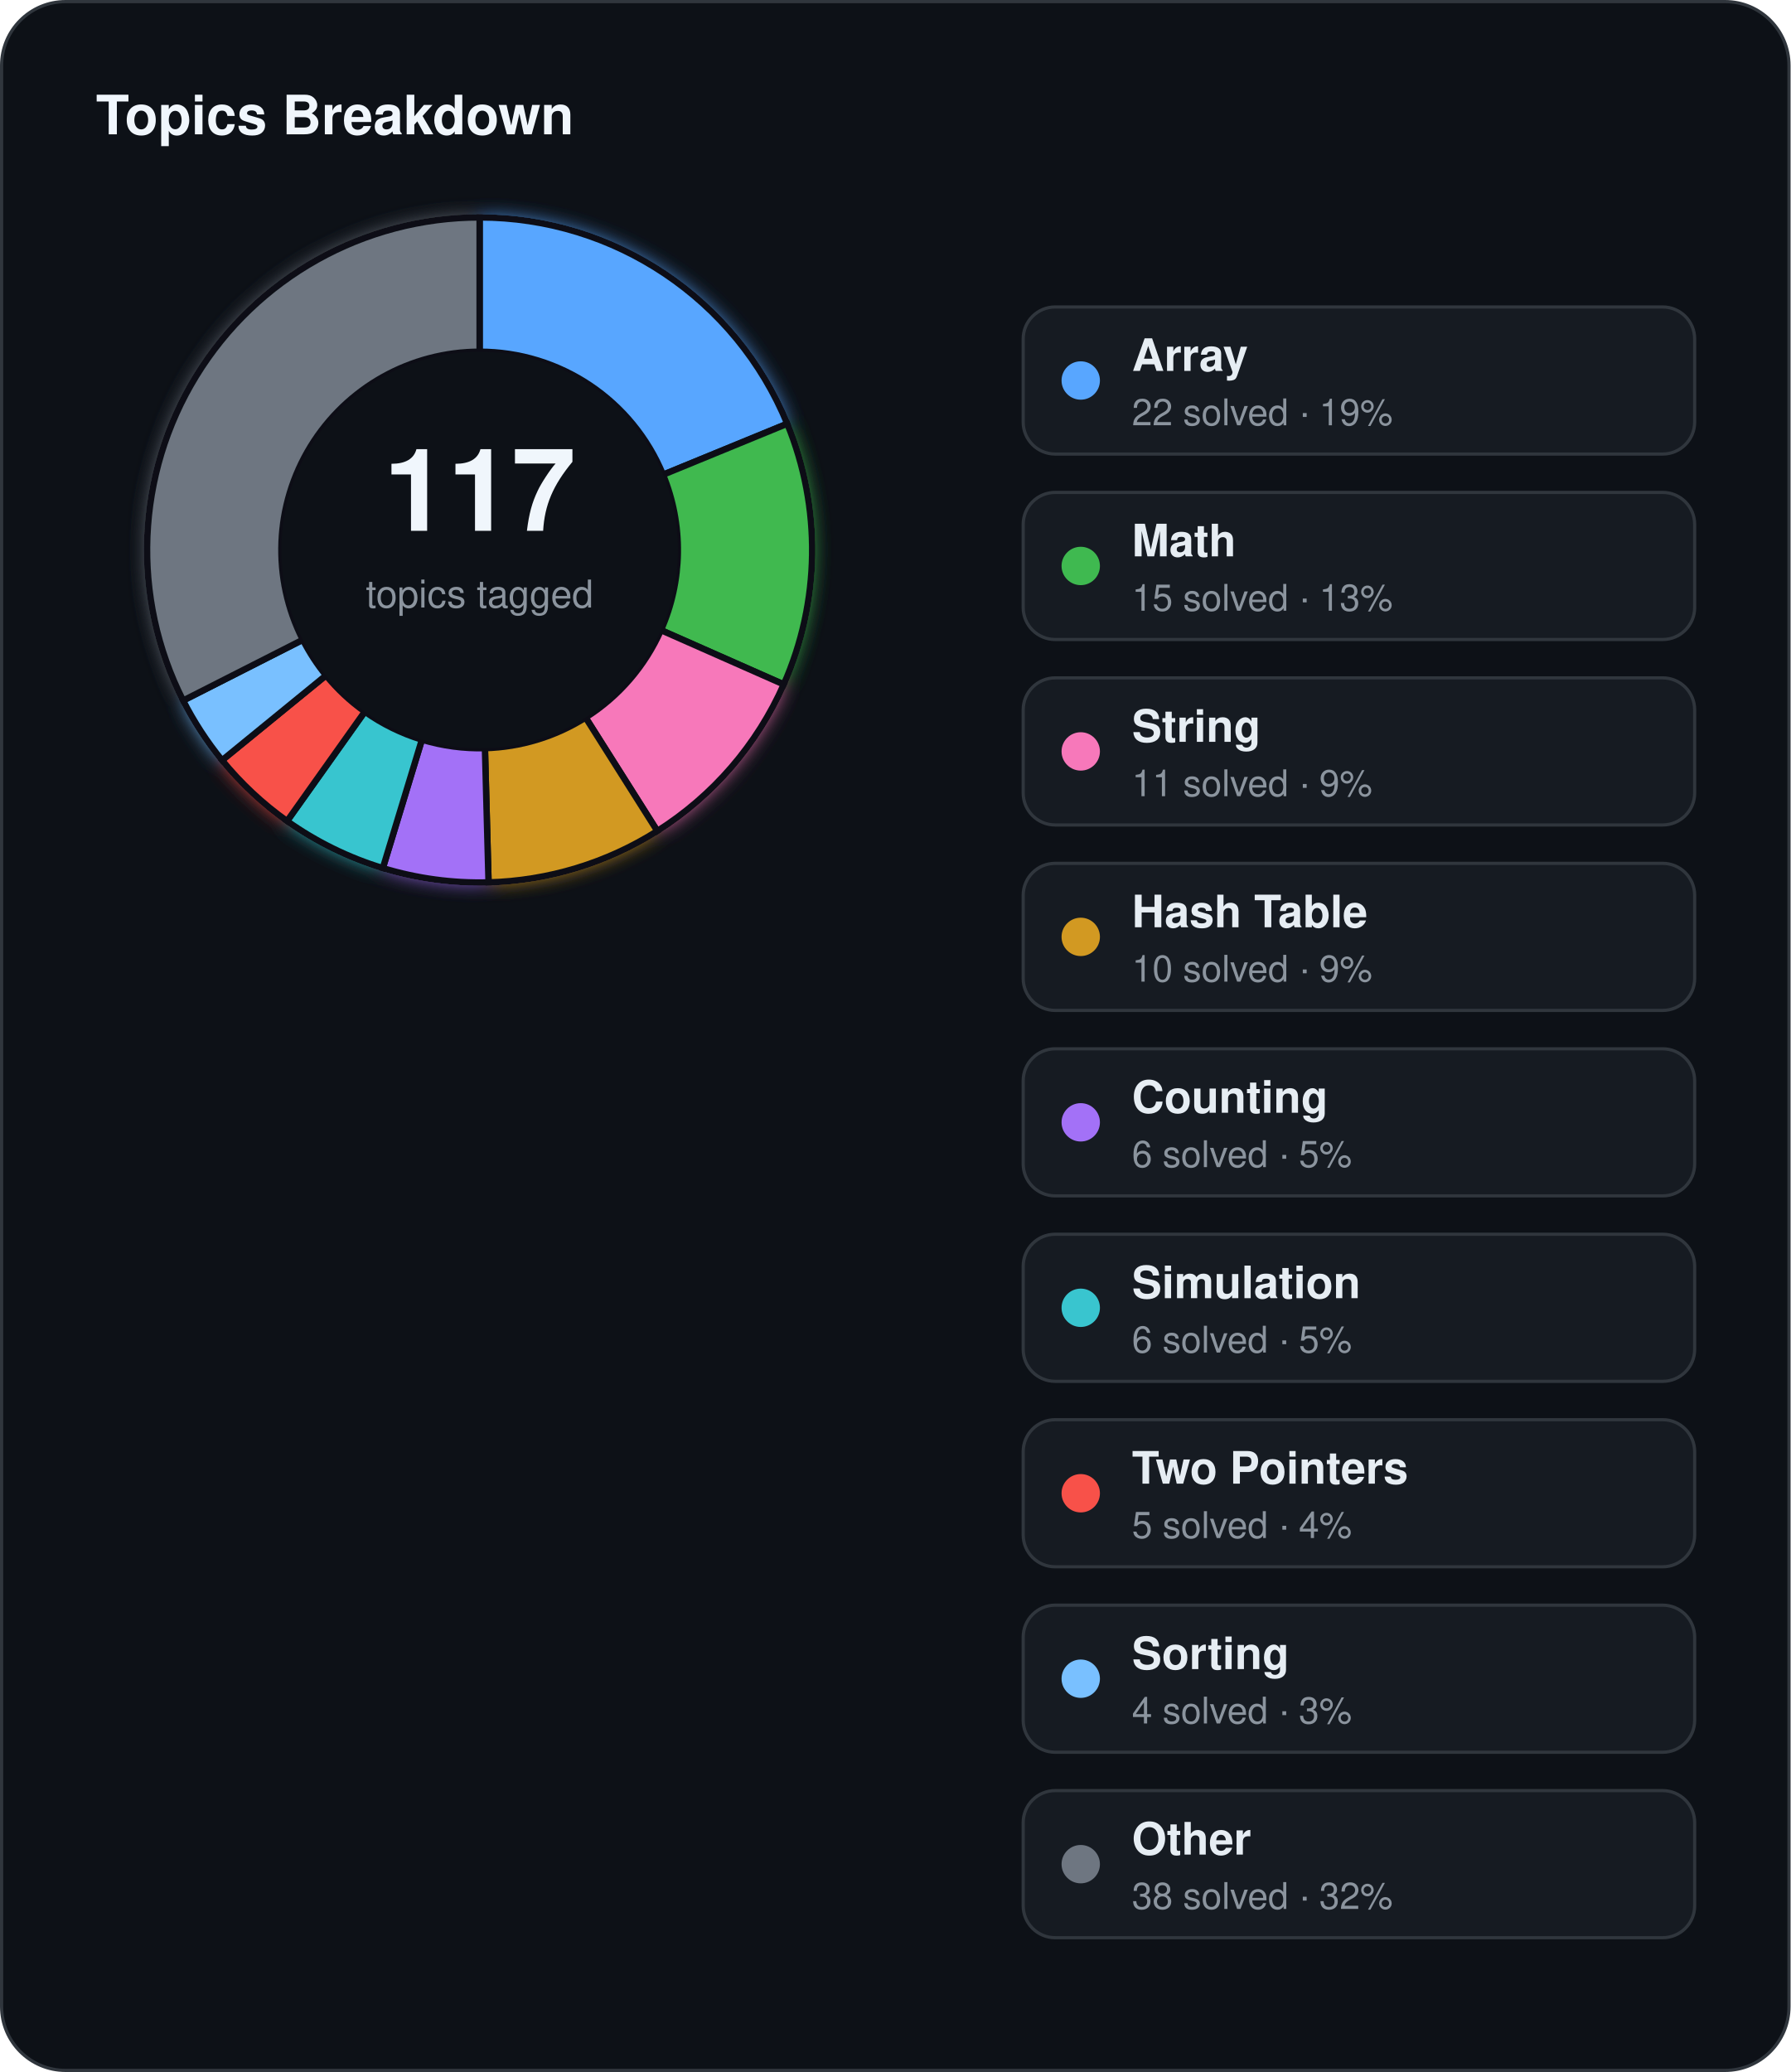
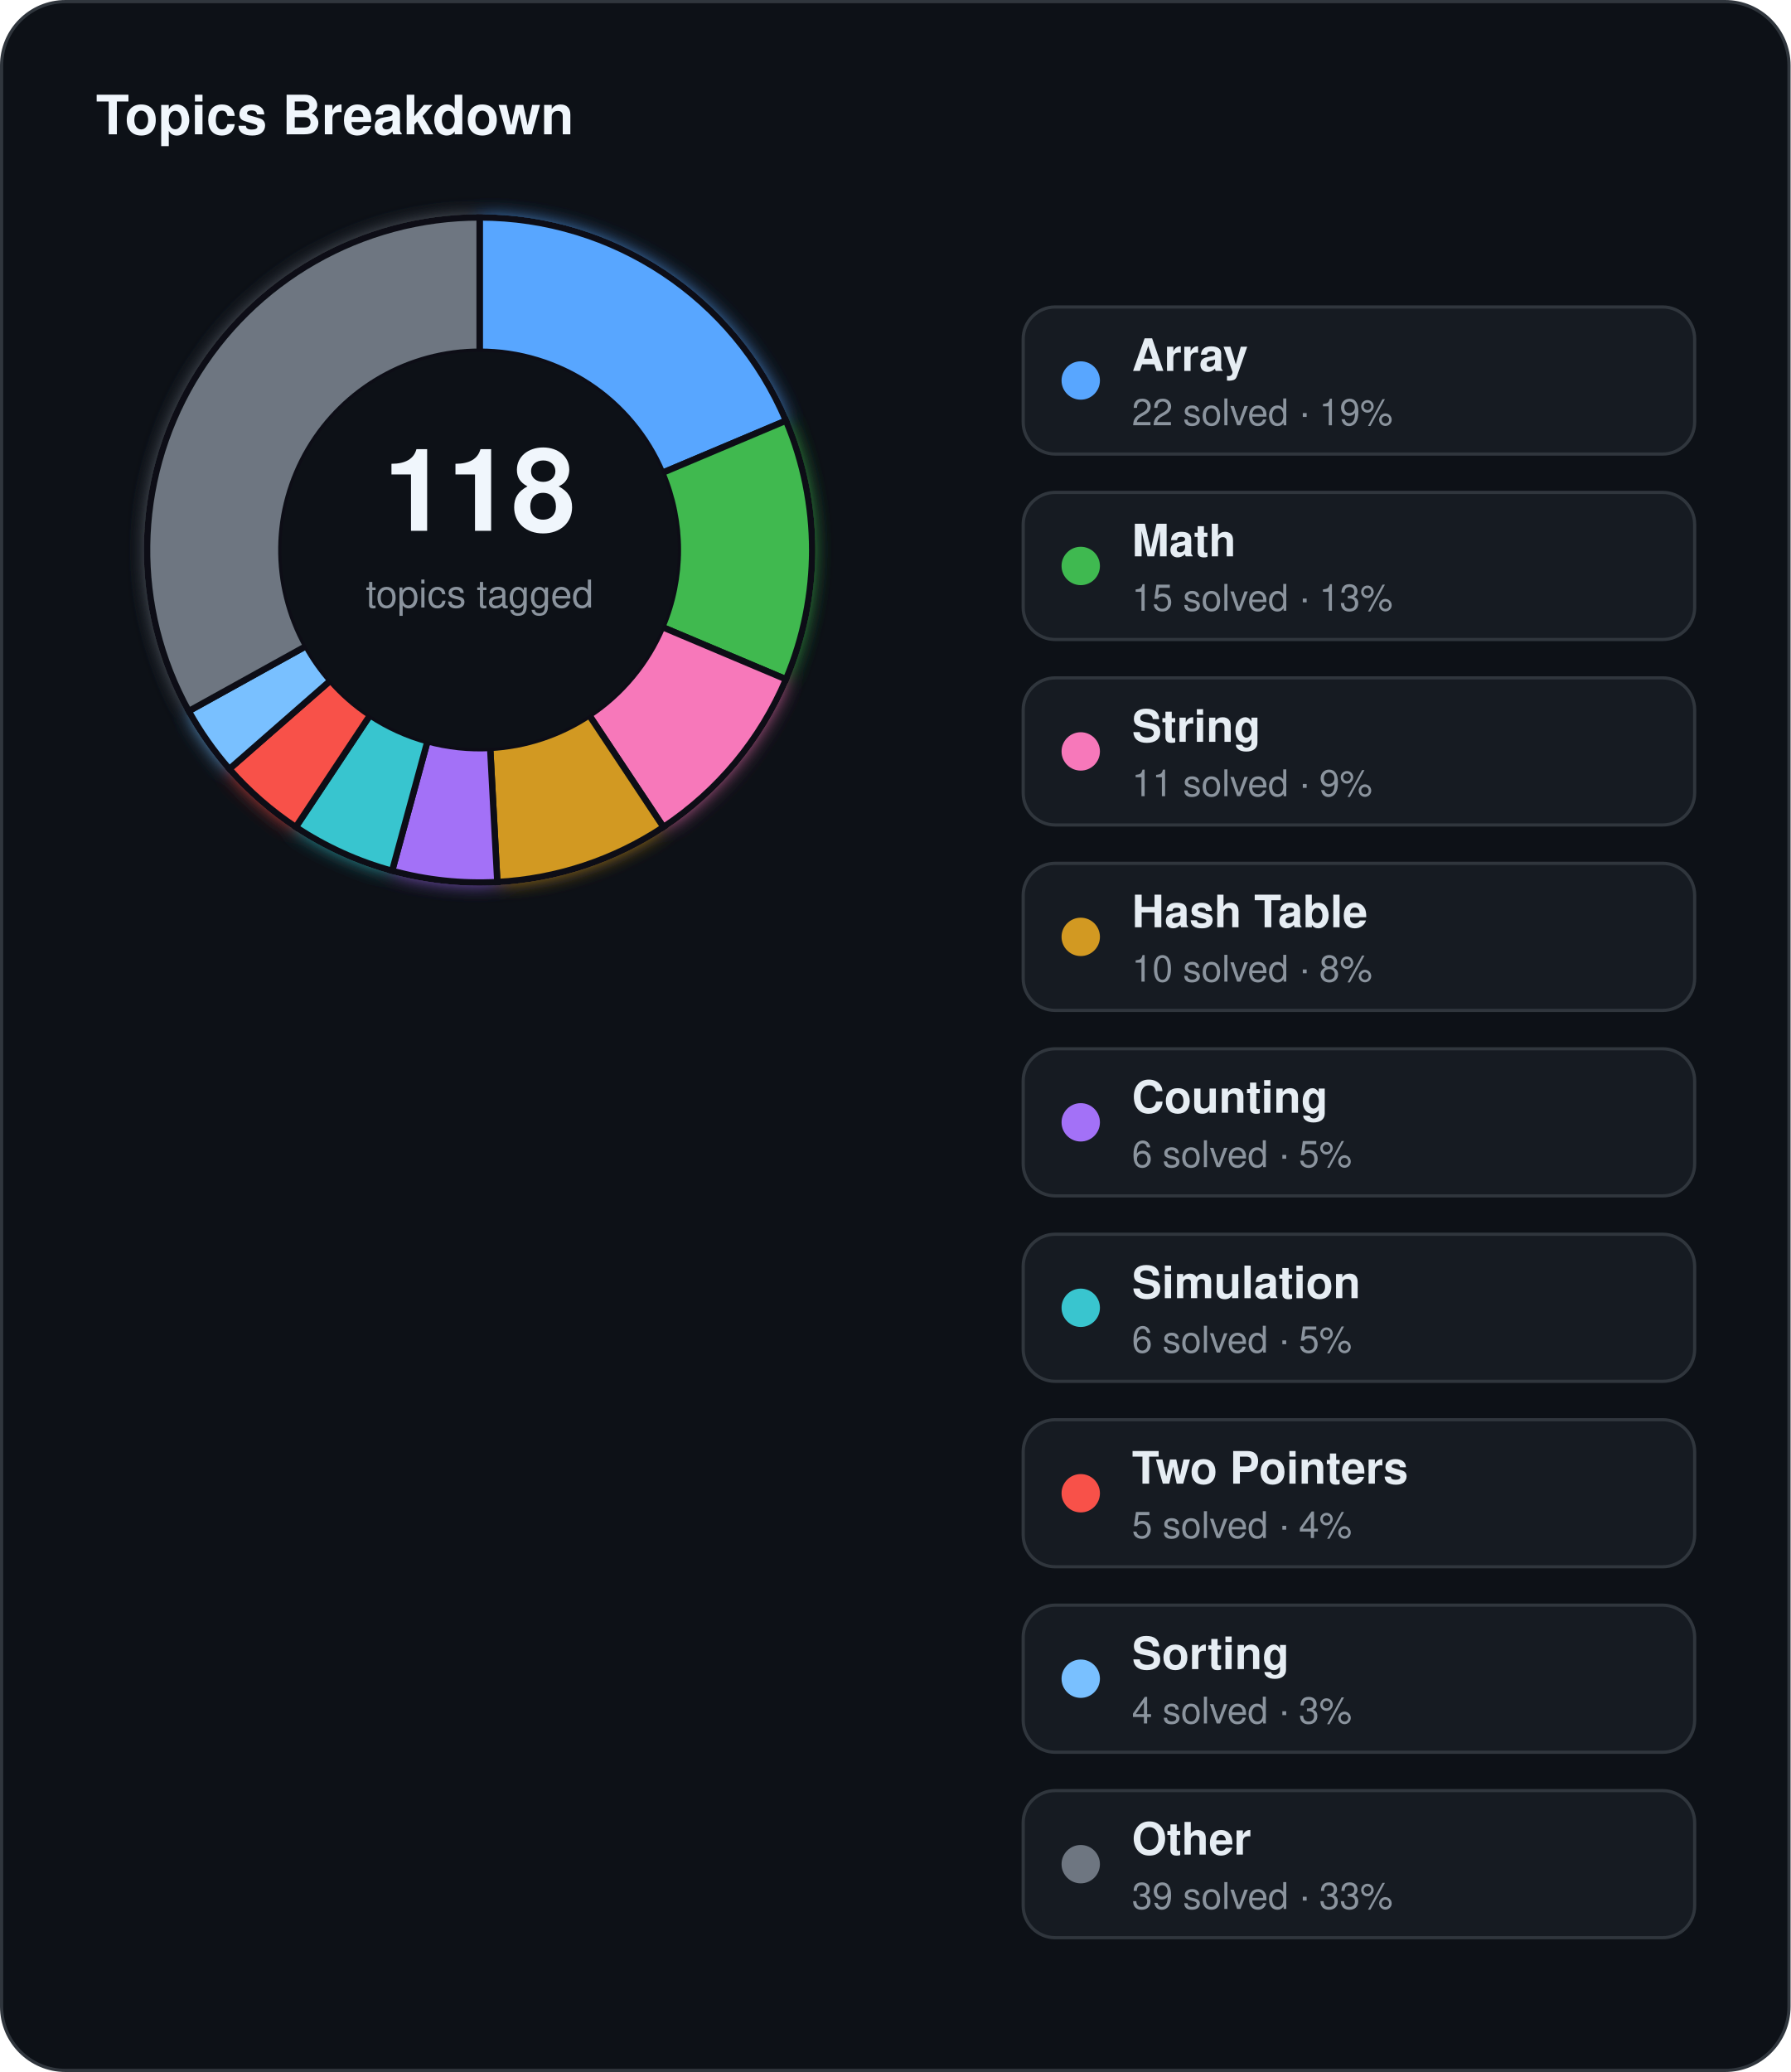
<svg xmlns="http://www.w3.org/2000/svg" width="560" height="648" viewBox="0 0 560 648">
  <defs>
    <filter id="topics-glow" x="-60%" y="-60%" width="220%" height="220%">
      <feGaussianBlur stdDeviation="3" result="blur" />
      <feMerge>
        <feMergeNode in="blur" />
        <feMergeNode in="SourceGraphic" />
      </feMerge>
    </filter>
  </defs>
  <rect x="0.5" y="0.5" width="559" height="647" rx="20" fill="#0d1117" stroke="#30363d" stroke-width="1" />
  <text x="30" y="42" fill="#f0f6fc" font-family="Segoe UI, Helvetica, Arial, sans-serif" font-size="17" font-weight="700">Topics Breakdown</text>
  <g filter="url(#topics-glow)">
-     <path d="M 150.00,68.00 A 104,104 0 0 1 246.22,132.52 L 207.36,148.47 A 62,62 0 0 0 150.00,110.00 Z" fill="#58a6ff" stroke="#0d1117" stroke-width="2" />
-     <path d="M 246.22,132.52 A 104,104 0 0 1 245.12,214.05 L 206.71,197.07 A 62,62 0 0 0 207.36,148.47 Z" fill="#3fb950" stroke="#0d1117" stroke-width="2" />
-     <path d="M 245.12,214.05 A 104,104 0 0 1 205.58,259.90 L 183.14,224.40 A 62,62 0 0 0 206.71,197.07 Z" fill="#f778ba" stroke="#0d1117" stroke-width="2" />
-     <path d="M 205.58,259.90 A 104,104 0 0 1 152.79,275.96 L 151.66,233.98 A 62,62 0 0 0 183.14,224.40 Z" fill="#d29922" stroke="#0d1117" stroke-width="2" />
-     <path d="M 152.79,275.96 A 104,104 0 0 1 119.73,271.50 L 131.95,231.32 A 62,62 0 0 0 151.66,233.98 Z" fill="#a371f7" stroke="#0d1117" stroke-width="2" />
-     <path d="M 119.73,271.50 A 104,104 0 0 1 89.78,256.79 L 114.10,222.55 A 62,62 0 0 0 131.95,231.32 Z" fill="#39c5cf" stroke="#0d1117" stroke-width="2" />
-     <path d="M 89.78,256.79 A 104,104 0 0 1 69.44,237.77 L 101.97,211.21 A 62,62 0 0 0 114.10,222.55 Z" fill="#f85149" stroke="#0d1117" stroke-width="2" />
-     <path d="M 69.44,237.77 A 104,104 0 0 1 57.27,219.09 L 94.72,200.07 A 62,62 0 0 0 101.97,211.21 Z" fill="#79c0ff" stroke="#0d1117" stroke-width="2" />
-     <path d="M 57.27,219.09 A 104,104 0 0 1 150.00,68.00 L 150.00,110.00 A 62,62 0 0 0 94.72,200.07 Z" fill="#6e7681" stroke="#0d1117" stroke-width="2" />
+     <path d="M 150.00,68.00 A 104,104 0 0 1 245.82,131.56 L 207.12,147.89 A 62,62 0 0 0 150.00,110.00 Z" fill="#58a6ff" stroke="#0d1117" stroke-width="2" />
+     <path d="M 245.82,131.56 A 104,104 0 0 1 245.82,212.44 L 207.12,196.11 A 62,62 0 0 0 207.12,147.89 Z" fill="#3fb950" stroke="#0d1117" stroke-width="2" />
+     <path d="M 245.82,212.44 A 104,104 0 0 1 207.49,258.66 L 184.27,223.67 A 62,62 0 0 0 207.12,196.11 Z" fill="#f778ba" stroke="#0d1117" stroke-width="2" />
+     <path d="M 207.49,258.66 A 104,104 0 0 1 155.54,275.85 L 153.30,233.91 A 62,62 0 0 0 184.27,223.67 Z" fill="#d29922" stroke="#0d1117" stroke-width="2" />
+     <path d="M 155.54,275.85 A 104,104 0 0 1 122.64,272.34 L 133.69,231.82 A 62,62 0 0 0 153.30,233.91 Z" fill="#a371f7" stroke="#0d1117" stroke-width="2" />
+     <path d="M 122.64,272.34 A 104,104 0 0 1 92.51,258.66 L 115.73,223.67 A 62,62 0 0 0 133.69,231.82 Z" fill="#39c5cf" stroke="#0d1117" stroke-width="2" />
+     <path d="M 92.51,258.66 A 104,104 0 0 1 71.73,240.49 L 103.34,212.83 A 62,62 0 0 0 115.73,223.67 Z" fill="#f85149" stroke="#0d1117" stroke-width="2" />
+     <path d="M 71.73,240.49 A 104,104 0 0 1 59.02,222.39 L 95.76,202.04 A 62,62 0 0 0 103.34,212.83 Z" fill="#79c0ff" stroke="#0d1117" stroke-width="2" />
+     <path d="M 59.02,222.39 A 104,104 0 0 1 150.00,68.00 L 150.00,110.00 A 62,62 0 0 0 95.76,202.04 Z" fill="#6e7681" stroke="#0d1117" stroke-width="2" />
  </g>
  <circle cx="150" cy="172" r="62" fill="#0d1117" />
-   <text x="150" y="166" text-anchor="middle" fill="#f0f6fc" font-family="Segoe UI, Helvetica, Arial, sans-serif" font-size="36" font-weight="700">117</text>
+   <text x="150" y="166" text-anchor="middle" fill="#f0f6fc" font-family="Segoe UI, Helvetica, Arial, sans-serif" font-size="36" font-weight="700">118</text>
  <text x="150" y="190" text-anchor="middle" fill="#8b949e" font-family="Segoe UI, Helvetica, Arial, sans-serif" font-size="12">topics tagged</text>
  <rect x="320" y="96" width="210" height="46" rx="10" fill="#161b22" stroke="#30363d" stroke-width="1" />
  <circle cx="338" cy="119" r="6" fill="#58a6ff" />
  <text x="354" y="116" fill="#e6edf3" font-family="Segoe UI, Helvetica, Arial, sans-serif" font-size="14" font-weight="600">Array</text>
  <text x="354" y="133" fill="#8b949e" font-family="Segoe UI, Helvetica, Arial, sans-serif" font-size="11.5">22 solved · 19%</text>
  <rect x="320" y="154" width="210" height="46" rx="10" fill="#161b22" stroke="#30363d" stroke-width="1" />
  <circle cx="338" cy="177" r="6" fill="#3fb950" />
  <text x="354" y="174" fill="#e6edf3" font-family="Segoe UI, Helvetica, Arial, sans-serif" font-size="14" font-weight="600">Math</text>
  <text x="354" y="191" fill="#8b949e" font-family="Segoe UI, Helvetica, Arial, sans-serif" font-size="11.5">15 solved · 13%</text>
  <rect x="320" y="212" width="210" height="46" rx="10" fill="#161b22" stroke="#30363d" stroke-width="1" />
  <circle cx="338" cy="235" r="6" fill="#f778ba" />
  <text x="354" y="232" fill="#e6edf3" font-family="Segoe UI, Helvetica, Arial, sans-serif" font-size="14" font-weight="600">String</text>
  <text x="354" y="249" fill="#8b949e" font-family="Segoe UI, Helvetica, Arial, sans-serif" font-size="11.5">11 solved · 9%</text>
  <rect x="320" y="270" width="210" height="46" rx="10" fill="#161b22" stroke="#30363d" stroke-width="1" />
  <circle cx="338" cy="293" r="6" fill="#d29922" />
  <text x="354" y="290" fill="#e6edf3" font-family="Segoe UI, Helvetica, Arial, sans-serif" font-size="14" font-weight="600">Hash Table</text>
-   <text x="354" y="307" fill="#8b949e" font-family="Segoe UI, Helvetica, Arial, sans-serif" font-size="11.5">10 solved · 9%</text>
+   <text x="354" y="307" fill="#8b949e" font-family="Segoe UI, Helvetica, Arial, sans-serif" font-size="11.5">10 solved · 8%</text>
  <rect x="320" y="328" width="210" height="46" rx="10" fill="#161b22" stroke="#30363d" stroke-width="1" />
  <circle cx="338" cy="351" r="6" fill="#a371f7" />
  <text x="354" y="348" fill="#e6edf3" font-family="Segoe UI, Helvetica, Arial, sans-serif" font-size="14" font-weight="600">Counting</text>
  <text x="354" y="365" fill="#8b949e" font-family="Segoe UI, Helvetica, Arial, sans-serif" font-size="11.5">6 solved · 5%</text>
  <rect x="320" y="386" width="210" height="46" rx="10" fill="#161b22" stroke="#30363d" stroke-width="1" />
  <circle cx="338" cy="409" r="6" fill="#39c5cf" />
  <text x="354" y="406" fill="#e6edf3" font-family="Segoe UI, Helvetica, Arial, sans-serif" font-size="14" font-weight="600">Simulation</text>
  <text x="354" y="423" fill="#8b949e" font-family="Segoe UI, Helvetica, Arial, sans-serif" font-size="11.5">6 solved · 5%</text>
  <rect x="320" y="444" width="210" height="46" rx="10" fill="#161b22" stroke="#30363d" stroke-width="1" />
  <circle cx="338" cy="467" r="6" fill="#f85149" />
  <text x="354" y="464" fill="#e6edf3" font-family="Segoe UI, Helvetica, Arial, sans-serif" font-size="14" font-weight="600">Two Pointers</text>
  <text x="354" y="481" fill="#8b949e" font-family="Segoe UI, Helvetica, Arial, sans-serif" font-size="11.5">5 solved · 4%</text>
  <rect x="320" y="502" width="210" height="46" rx="10" fill="#161b22" stroke="#30363d" stroke-width="1" />
  <circle cx="338" cy="525" r="6" fill="#79c0ff" />
  <text x="354" y="522" fill="#e6edf3" font-family="Segoe UI, Helvetica, Arial, sans-serif" font-size="14" font-weight="600">Sorting</text>
  <text x="354" y="539" fill="#8b949e" font-family="Segoe UI, Helvetica, Arial, sans-serif" font-size="11.5">4 solved · 3%</text>
  <rect x="320" y="560" width="210" height="46" rx="10" fill="#161b22" stroke="#30363d" stroke-width="1" />
  <circle cx="338" cy="583" r="6" fill="#6e7681" />
  <text x="354" y="580" fill="#e6edf3" font-family="Segoe UI, Helvetica, Arial, sans-serif" font-size="14" font-weight="600">Other</text>
-   <text x="354" y="597" fill="#8b949e" font-family="Segoe UI, Helvetica, Arial, sans-serif" font-size="11.5">38 solved · 32%</text>
+   <text x="354" y="597" fill="#8b949e" font-family="Segoe UI, Helvetica, Arial, sans-serif" font-size="11.5">39 solved · 33%</text>
</svg>
